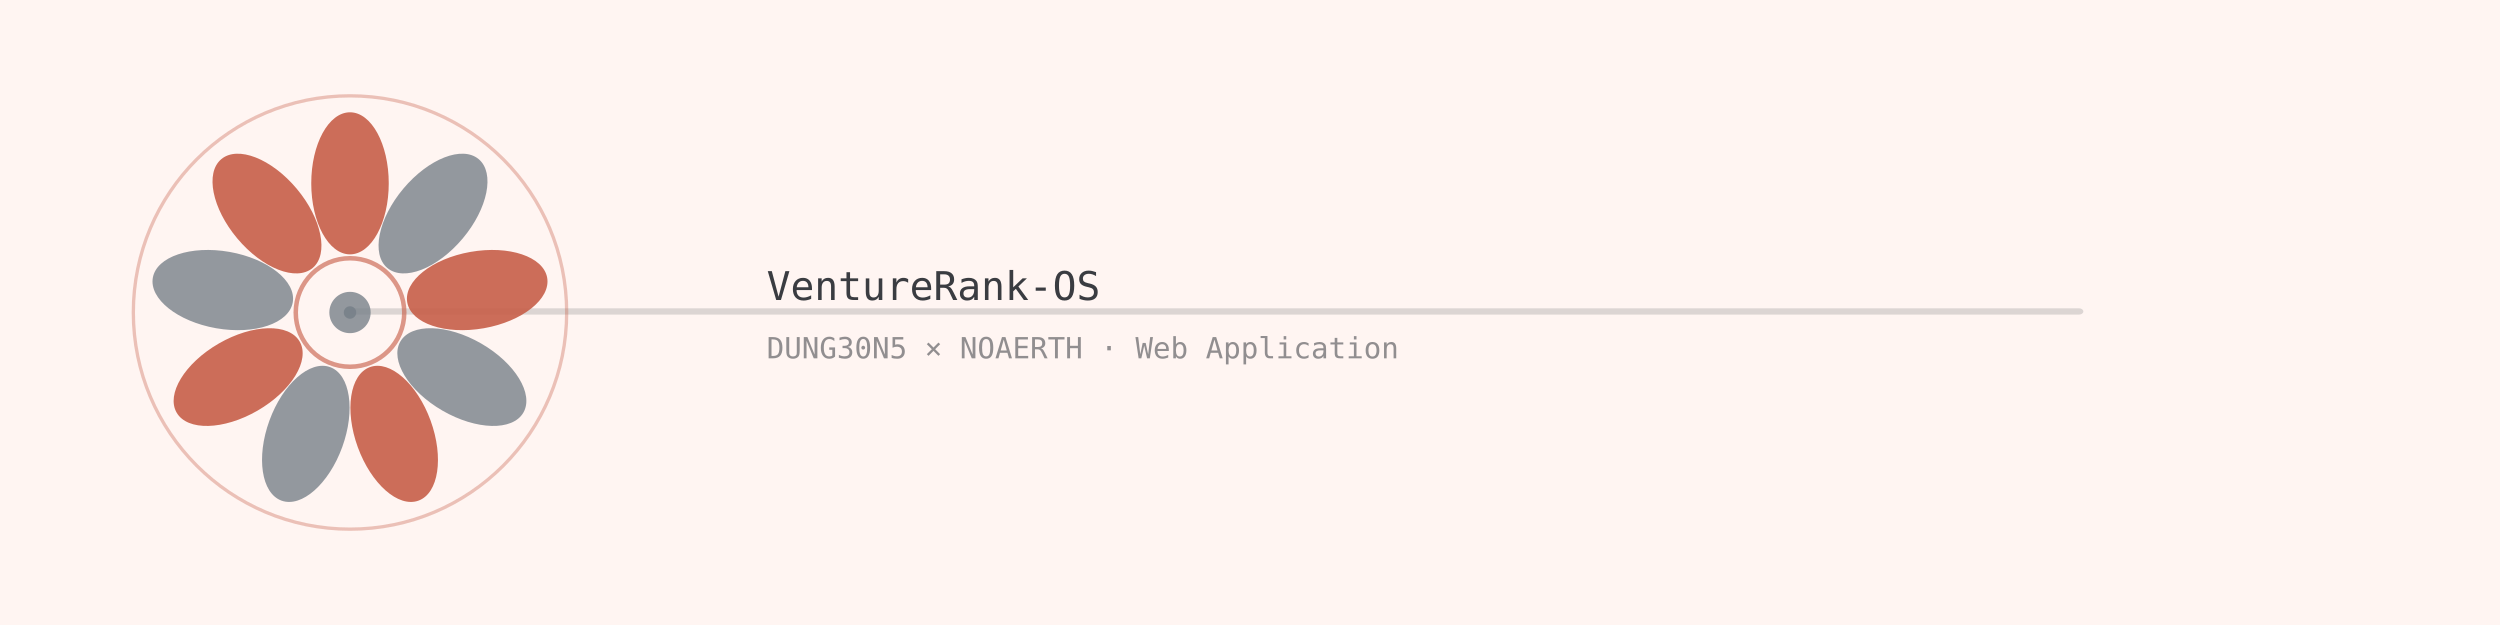
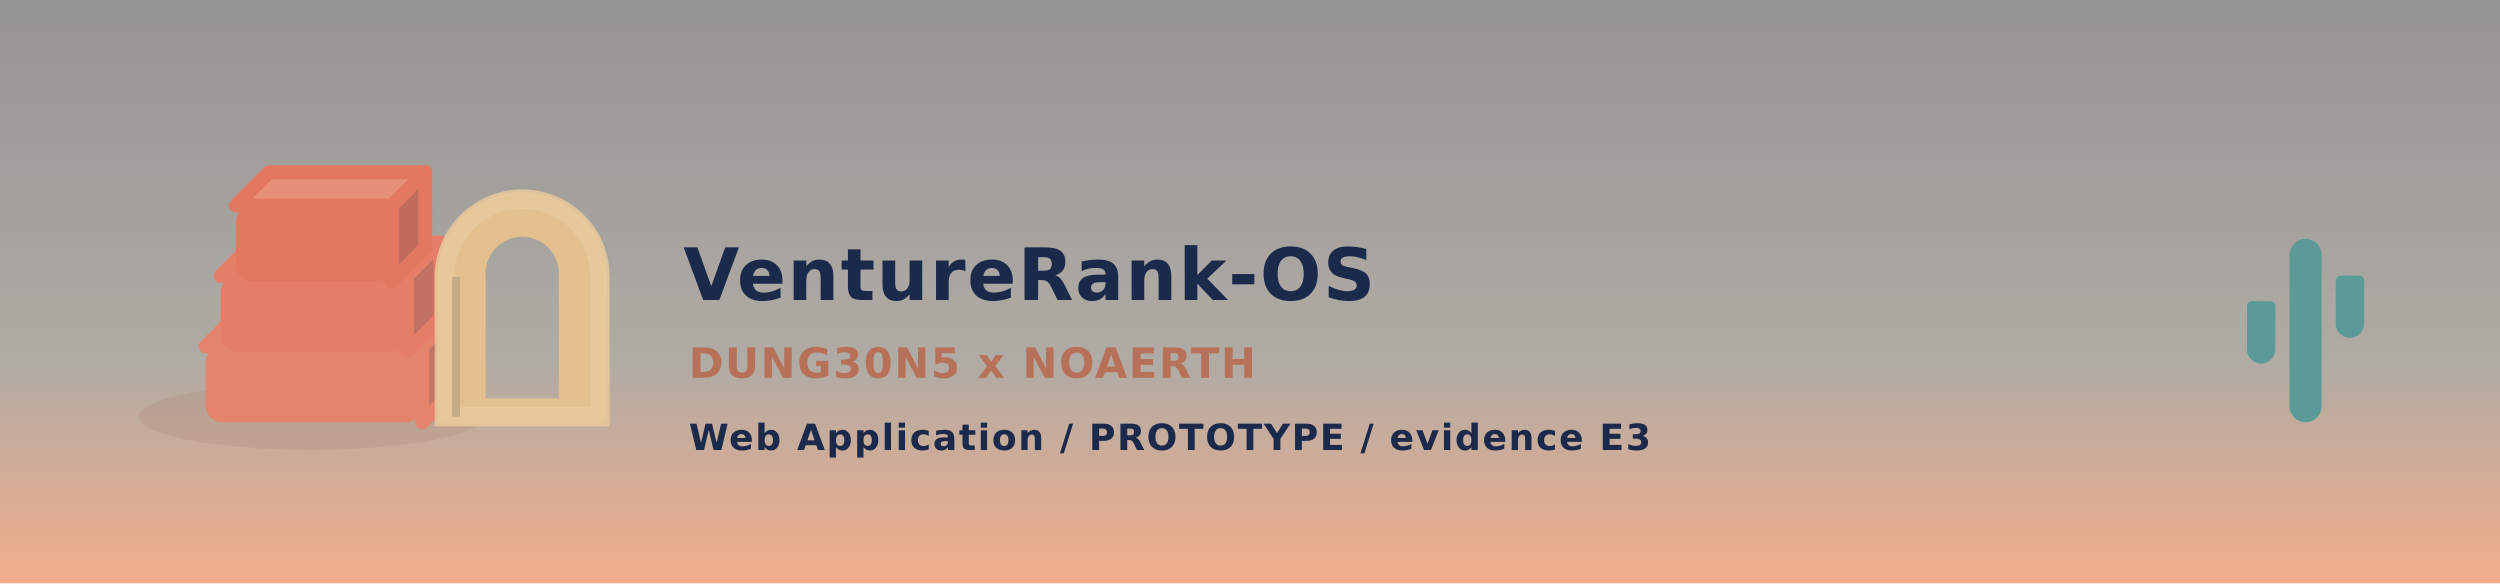
- <svg xmlns="http://www.w3.org/2000/svg" viewBox="0 0 1200 300" width="1200" height="300" role="img" aria-label="VentureRank-OS identity object">
-   <rect width="1200" height="300" fill="#fff5f2" />
-   <defs>
-     <linearGradient id="gft" x1="0" y1="0" x2="1" y2="1">
-       <stop offset="0%" stop-color="#c75f48" />
-       <stop offset="100%" stop-color="#78818a" />
-     </linearGradient>
-   </defs>
-   <rect x="168.00" y="148.00" width="832.00" height="3.00" rx="2.00" fill="rgba(37,40,46,0.160)" opacity="1.00" />
+ <svg xmlns="http://www.w3.org/2000/svg" width="900" height="210" viewBox="0 0 900 210" role="img" aria-label="VentureRank-OS - identity object">
+   <linearGradient id="skyf" x1="0" y1="0" x2="0" y2="1">
+     <stop offset="0" stop-color="#959494" />
+     <stop offset="0.62" stop-color="#b0aba4" />
+     <stop offset="1" stop-color="#f3ad8a" />
+   </linearGradient>
+   <rect width="900" height="210" fill="url(#skyf)" />
+   <rect x="0" y="352" width="900" height="-142" fill="#e9cda3" />
+   <rect x="0" y="352" width="900" height="3" fill="#ebd1a9" />
+   <ellipse cx="112" cy="150" rx="62" ry="12" fill="rgba(138,90,68,0.11)" />
  <g>
-     <ellipse cx="168.00" cy="88.00" rx="18.60" ry="34.10" fill="rgba(199,95,72,0.900)" opacity="1.00" transform="rotate(0.0 168.00 88.00)" />
-     <ellipse cx="207.85" cy="102.51" rx="18.60" ry="34.10" fill="rgba(120,129,138,0.800)" opacity="1.00" transform="rotate(40.0 207.85 102.51)" />
-     <ellipse cx="229.06" cy="139.23" rx="18.60" ry="34.10" fill="rgba(199,95,72,0.900)" opacity="1.00" transform="rotate(80.0 229.06 139.23)" />
-     <ellipse cx="221.69" cy="181.00" rx="18.60" ry="34.10" fill="rgba(120,129,138,0.800)" opacity="1.00" transform="rotate(120.0 221.69 181.00)" />
-     <ellipse cx="189.21" cy="208.26" rx="18.60" ry="34.10" fill="rgba(199,95,72,0.900)" opacity="1.00" transform="rotate(160.0 189.21 208.26)" />
-     <ellipse cx="146.79" cy="208.26" rx="18.60" ry="34.10" fill="rgba(120,129,138,0.800)" opacity="1.00" transform="rotate(200.0 146.79 208.26)" />
-     <ellipse cx="114.31" cy="181.00" rx="18.60" ry="34.10" fill="rgba(199,95,72,0.900)" opacity="1.00" transform="rotate(240.0 114.31 181.00)" />
-     <ellipse cx="106.94" cy="139.23" rx="18.60" ry="34.10" fill="rgba(120,129,138,0.800)" opacity="1.00" transform="rotate(280.0 106.94 139.23)" />
-     <ellipse cx="128.15" cy="102.51" rx="18.60" ry="34.10" fill="rgba(199,95,72,0.900)" opacity="1.00" transform="rotate(320.0 128.15 102.51)" />
-     <circle cx="168.00" cy="150.00" r="26.04" fill="none" stroke="rgba(199,95,72,0.900)" stroke-width="2.17" opacity="0.70" />
-     <circle cx="168.00" cy="150.00" r="9.92" fill="rgba(120,129,138,0.800)" opacity="1.00" />
-     <animate attributeName="opacity" values="0.25;1.0;0.25" dur="16.4s" begin="0s" repeatCount="indefinite" />
+     <path d="M74,124.67 L152,124.67 L164,112.67 L86,112.67 Z" fill="#e99a82" stroke="#e5846c" stroke-width="5" stroke-linejoin="round" />
+     <path d="M152,124.67 L164,112.67 L164,140 L152,152 Z" fill="#c37566" stroke="#e5846c" stroke-width="5" stroke-linejoin="round" />
+     <rect x="74" y="124.67" width="78" height="27.33" rx="6" fill="#e5846c" />
+     <path d="M79.46,99.33 L146.54,99.33 L158.54,87.33 L91.46,87.33 Z" fill="#e8957d" stroke="#e47e66" stroke-width="5" stroke-linejoin="round" />
+     <path d="M146.54,99.33 L158.54,87.33 L158.54,114.67 L146.54,126.67 Z" fill="#c27061" stroke="#e47e66" stroke-width="5" stroke-linejoin="round" />
+     <rect x="79.46" y="99.33" width="67.08" height="27.33" rx="6" fill="#e47e66" />
+     <path d="M84.92,74 L141.08,74 L153.08,62 L96.92,62 Z" fill="#e79079" stroke="#e37861" stroke-width="5" stroke-linejoin="round" />
+     <path d="M141.08,74 L153.08,62 L153.08,89.33 L141.08,101.33 Z" fill="#c16b5d" stroke="#e37861" stroke-width="5" stroke-linejoin="round" />
+     <rect x="84.92" y="74" width="56.16" height="27.33" rx="6" fill="#e37861" />
+     <animate attributeName="opacity" values="0.72;1;0.72" dur="6s" begin="0s" repeatCount="indefinite" />
  </g>
-   <g>
-     <ellipse cx="168.00" cy="88.00" rx="18.60" ry="34.10" fill="none" opacity="1.00" transform="rotate(0.0 168.00 88.00)" />
-     <ellipse cx="207.85" cy="102.51" rx="18.60" ry="34.10" fill="none" opacity="1.00" transform="rotate(40.0 207.85 102.51)" />
-     <ellipse cx="229.06" cy="139.23" rx="18.60" ry="34.10" fill="none" opacity="1.00" transform="rotate(80.0 229.06 139.23)" />
-     <ellipse cx="221.69" cy="181.00" rx="18.60" ry="34.10" fill="none" opacity="1.00" transform="rotate(120.0 221.69 181.00)" />
-     <ellipse cx="189.21" cy="208.26" rx="18.60" ry="34.10" fill="none" opacity="1.00" transform="rotate(160.0 189.21 208.26)" />
-     <ellipse cx="146.79" cy="208.26" rx="18.60" ry="34.10" fill="none" opacity="1.00" transform="rotate(200.0 146.79 208.26)" />
-     <ellipse cx="114.31" cy="181.00" rx="18.60" ry="34.10" fill="none" opacity="1.00" transform="rotate(240.0 114.31 181.00)" />
-     <ellipse cx="106.94" cy="139.23" rx="18.60" ry="34.10" fill="none" opacity="1.00" transform="rotate(280.0 106.94 139.23)" />
-     <ellipse cx="128.15" cy="102.51" rx="18.60" ry="34.10" fill="none" opacity="1.00" transform="rotate(320.0 128.15 102.51)" />
-     <circle cx="168.00" cy="150.00" r="26.04" fill="none" stroke="none" stroke-width="2.17" opacity="0.70" />
-     <circle cx="168.00" cy="150.00" r="9.92" fill="none" opacity="1.00" />
-     <animateTransform attributeName="transform" type="rotate" values="0.0 0.00 0.00 360.0 0.00 0.00" dur="32.8s" begin="0s" repeatCount="indefinite" />
-   </g>
-   <g>
-     <circle cx="168.00" cy="150.00" r="104.00" fill="none" stroke="rgba(199,95,72,0.350)" stroke-width="1.60" opacity="1.00" />
-     <animate attributeName="opacity" values="0.25;1.0;0.25" dur="16.4s" begin="0s" repeatCount="indefinite" />
-   </g>
-   <circle cx="168" cy="150" r="3" fill="rgba(120,129,138,0.900)">
-     <animate attributeName="opacity" values="0.35;0.95;0.35" dur="16.4s" begin="0s" repeatCount="indefinite" />
-   </circle>
-   <text x="368" y="144" font-family="ui-monospace,Menlo,monospace" font-size="19" fill="rgba(37,40,46,0.900)">VentureRank-OS</text>
-   <text x="368" y="172" font-family="ui-monospace,Menlo,monospace" font-size="14" fill="rgba(37,40,46,0.500)">DUNG30N5 × NOAERTH · Web Application</text>
+   <path d="M160,150 L160,99.68 A28,28 0 0 1 216,99.68 L216,150 Z M172.32,146 L172.32,98.43 A15.68,15.68 0 0 1 203.68,98.43 L203.68,146 Z" fill="#e3c08d" fill-rule="evenodd" stroke="#e3c08d" stroke-width="5" stroke-linejoin="round" />
+   <path d="M160,150 L160,99.68 A28,28 0 0 1 216,99.68 L216,150 Z" fill="none" stroke="#e8c99d" stroke-width="7" stroke-linecap="round" opacity="0.85" />
+   <rect x="162.8" y="99.68" width="2.8" height="50.32" fill="#c7ab84" />
+   <text x="246" y="108" font-family="Verdana,DejaVu Sans,sans-serif" font-size="26" font-weight="700" letter-spacing="0.6" fill="#1b2a4a" text-anchor="start">VentureRank-OS</text>
+   <text x="248" y="136" font-family="Verdana,DejaVu Sans,sans-serif" font-size="15" font-weight="700" letter-spacing="0.6" fill="#b87159" text-anchor="start">DUNG30N5 x NOAERTH</text>
+   <text x="248" y="162" font-family="Verdana,DejaVu Sans,sans-serif" font-size="13" font-weight="700" letter-spacing="0.6" fill="#1b2a4a" text-anchor="start">Web Application  /  PROTOTYPE  /  evidence E3</text>
+   <rect x="824.22" y="86" width="11.56" height="66" rx="5.78" fill="#5b9a97" />
+   <rect x="808.92" y="108.44" width="10.2" height="22.44" rx="5.1" fill="#5b9a97" />
+   <rect x="808.92" y="108.44" width="10.2" height="6.6" rx="1.7" fill="#5b9a97" />
+   <rect x="840.88" y="99.2" width="10.2" height="22.44" rx="5.1" fill="#5b9a97" />
+   <rect x="840.88" y="99.2" width="10.2" height="6.6" rx="1.7" fill="#5b9a97" />
</svg>
